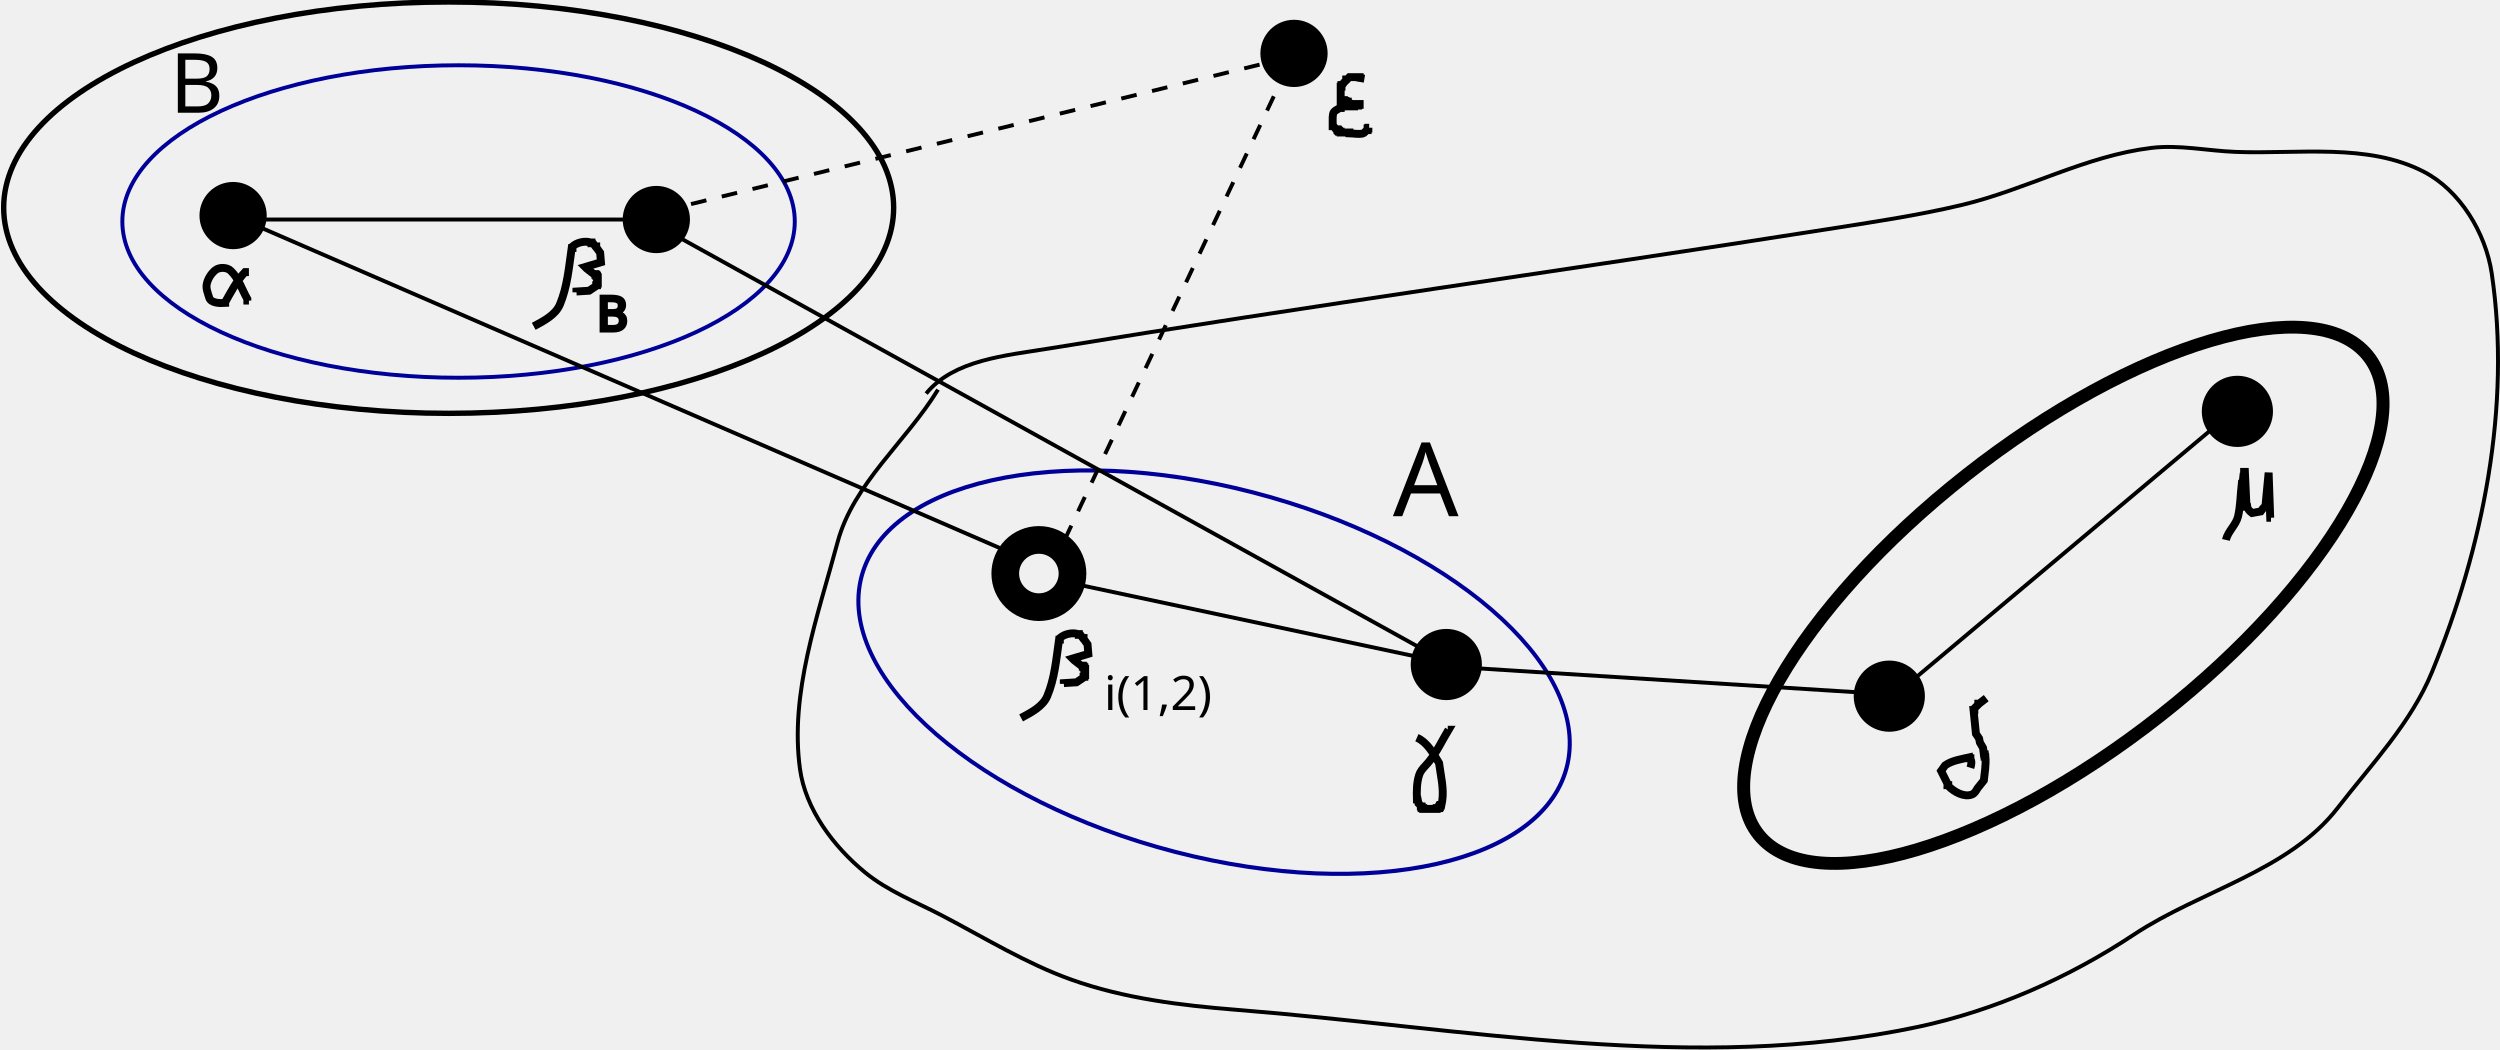
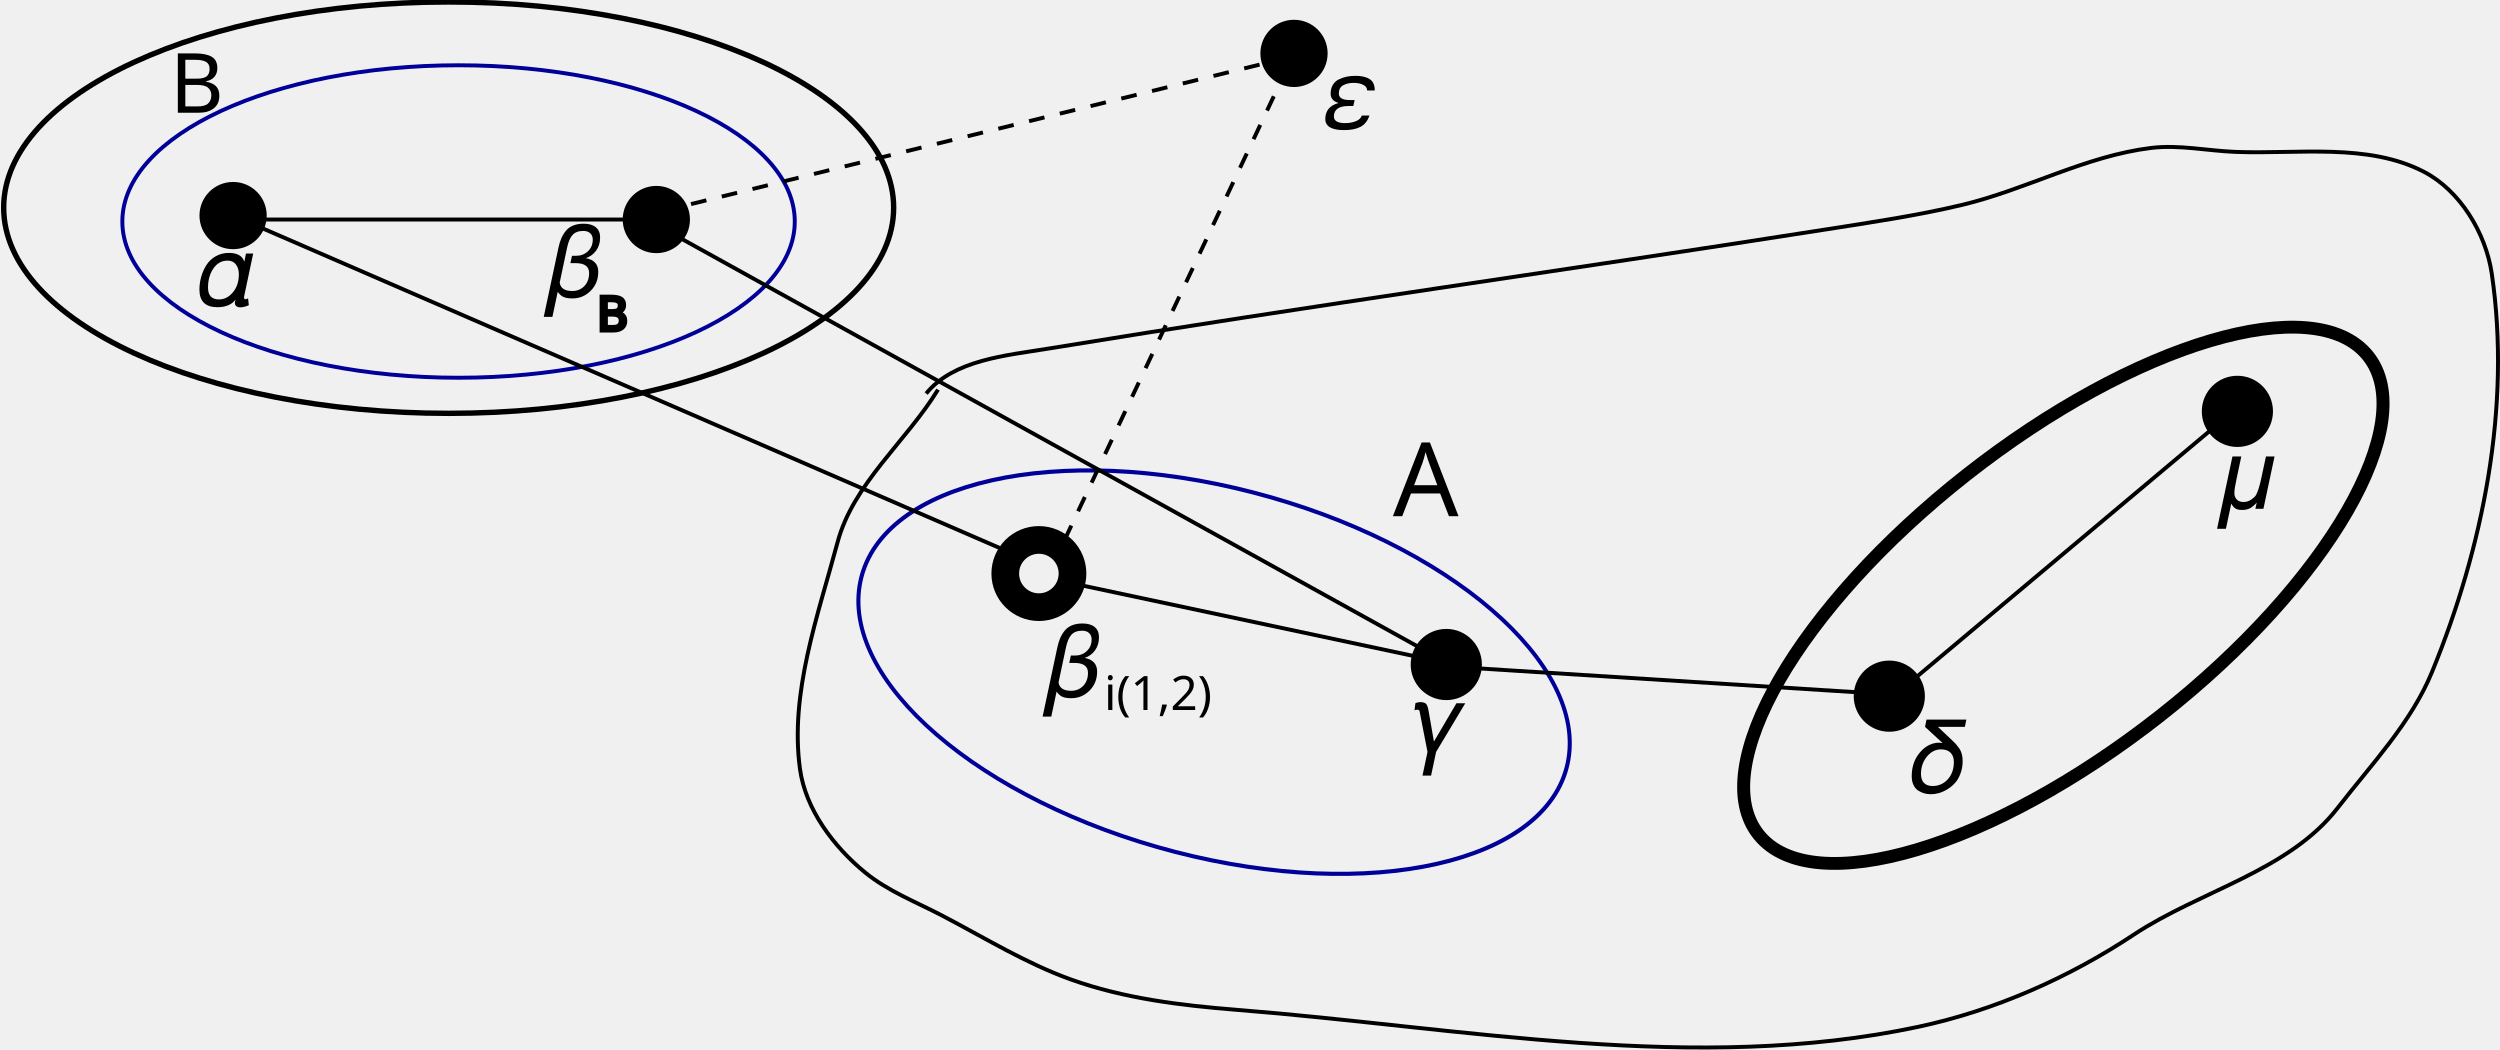
<svg xmlns="http://www.w3.org/2000/svg" version="1.2" viewport-fill="#fff" id="svg3776" width="632.038" height="265.329">
  <defs id="defs3778" />
  <ellipse cx="336.198" cy="87.686" rx="92.321" ry="46.494" transform="matrix(0.9681104,0.2505238,-0.2114351,0.977392,0,0)" id="ellipse3780" style="fill:#ffffff;fill-opacity:0;stroke:#000099;stroke-width:1.039" />
  <ellipse cx="113.43" cy="52.5" rx="112.5" ry="52" id="ellipse3782" style="fill:#ffffff;fill-opacity:0;stroke:#000000;stroke-width:1.364" />
  <ellipse cx="115.93" cy="56" rx="85" ry="39.5" id="ellipse3784" style="fill:#ffffff;fill-opacity:0;stroke:#000099" />
  <ellipse cx="312.088" cy="440.783" rx="97.956" ry="39.082" transform="matrix(0.7860637,-0.6181454,0.6268935,0.7791049,0,0)" id="ellipse3786" style="fill:#ffffff;fill-opacity:0;stroke:#000000;stroke-width:3.261" />
  <circle cx="262.645" cy="145" r="8.5" id="circle3788" style="fill-opacity:0;stroke:#000000;stroke-width:7" />
  <line x1="58.93" y1="54.5" x2="254.93" y2="139.5" id="line3790" style="fill:none;stroke:#000000" />
  <line x1="271.145" y1="147.5" x2="365.145" y2="167.5" id="line3792" style="fill:none;stroke:#000000" />
-   <path d="m 62.93,68.796 -1,0 c -2.085,2.202 -3.512,4.958 -5,7.6 l 0,0.2 c -1.415,0.102 -3.64,0.021 -4.04,-1.34 -0.33,-1.124 -0.868,-2.315 -0.62,-3.46 0.287,-1.322 1.084,-2.59 2.12,-3.46 0.996,-0.836 2.95,-0.808 3.9,0.08 2.031,1.897 2.864,4.765 4.24,7.18 l 0,0.4 0.4,0" id="path3794" style="fill:none;stroke:#000000;stroke-width:2" />
-   <path d="m 258.145,181.5 c 2.532,-1.359 5.508,-2.871 6.62,-5.52 1.882,-4.483 2.292,-9.466 2.98,-14.28 l 0.2,0 0,-0.4 c 1.189,-1.024 3.102,-1.466 4.6,-1 l 0.2,0 0,0.2 0.4,0 0.6,0.8 0.2,0 0,0.2 1,1.4 0.2,2.4 -4,1.2 0.4,0.4 1.8,1.4 0.4,0 0,0.2 0.2,0 0,0.2 0.2,0 0,0.4 0.2,0 0,1.6 -0.2,0 0,0.4 -0.2,0 0,0.2 -1.8,1.2 -3.2,0.2 0,0.2" id="path3796" style="fill:none;stroke:#000000;stroke-width:2" />
-   <text x="279.145" y="179.5" rotate="0" font-size="12" id="text3798" style="font-size:12px;font-family:Verdana">i(1,2)</text>
-   <path d="m 358.213,186.5 c 2.595,1.14 4.147,3.966 5.6,6.4 0.414,3.184 1.276,6.424 0.8,9.6 l -0.2,1 -0.2,0 0,0.2 -0.2,0 0,0.4 -0.2,0 0,0.2 -0.6,0 0,0.2 -3.4,0 0,-0.2 -0.4,0 0,-0.4 -0.2,0 0,-0.2 -0.6,-0.6 -0.2,-1 -0.2,0 c -0.062,-2.075 -0.068,-4.228 0.58,-6.2 0.416,-1.268 1.528,-2.192 2.38,-3.22 2.044,-2.466 3.388,-5.436 5.04,-8.18 l -0.2,0" id="path3800" style="fill:none;stroke:#000000;stroke-width:2" />
-   <path d="m 498.145,194.1 c 0.224,-0.698 0.415,-1.595 0,-2.2 l 0,-0.2 -0.4,0 0,-0.2 c -2.059,0.451 -4.273,0.791 -6,2 l -1,1.4 1.6,3.2 0,0.4 0.2,0 0,0.2 c 1.493,1.528 4.067,2.957 6.04,2.14 0.633,-0.262 1.019,-0.946 1.36,-1.54 l 1.6,-2 c 0.225,-1.992 0.571,-4.003 0.4,-6 l -0.2,0 0,-0.6 -0.2,0 -0.2,-1.6 -0.8,-1.4 -0.2,-1 -0.8,-1.2 -0.6,-6 0.2,0 0,-0.4 1,-1 0,-0.2 0.2,0 1.8,-1.4" id="path3802" style="fill:none;stroke:#000000;stroke-width:2" />
-   <path d="m 562.745,136.5 c 0.494,-2.166 2.549,-3.758 3.06,-5.92 0.639,-2.703 0.627,-5.52 0.94,-8.28 l 0.2,0 0.2,-1.8 0.2,0 0,-1.2 0.2,0 0.4,8.8 0.2,0 c 0.099,0.659 0.664,1.203 1.2,1.6 l 2.2,-0.4 0.6,-0.8 0.6,-0.6 0.8,-8.4 0.4,11.4 0.2,0" id="path3804" style="fill:none;stroke:#000000;stroke-width:2" />
  <circle cx="477.645" cy="176" r="8.5" id="circle3806" style="stroke:#000000" />
  <line x1="366.145" y1="168.5" x2="477.145" y2="175.5" id="line3808" style="fill:none;stroke:#000000" />
  <circle cx="565.645" cy="104" r="8.5" id="circle3810" style="stroke:#000000" />
  <line x1="478.145" y1="176.5" x2="565.145" y2="103.5" id="line3812" style="fill:none;stroke:#000000" />
  <path d="m 237.145,98.5 c -8.042,13.136 -21.418,23.721 -25.4,38.6 -5.005,18.703 -12.128,38.118 -9.5,57.3 1.401,10.225 8.512,19.664 16.5,26.2 5.706,4.668 12.764,7.39 19.3,10.8 10.851,5.661 21.371,12.193 32.9,16.3 13.31,4.741 27.615,6.483 41.7,7.6 57.272,4.541 116.111,16.277 172.3,4.3 19.323,-4.119 38.025,-12.394 54.5,-23.3 16.891,-11.181 39.212,-16.073 51.6,-32.1 8.511,-11.01 18.516,-21.426 23.8,-34.3 12.9,-31.43 20.085,-67.193 15.1,-100.8 -1.512,-10.197 -8.037,-20.977 -17.2,-25.7 -14.181,-7.31 -31.658,-4.389 -47.6,-5 -7.103,-0.272 -14.244,-1.858 -21.3,-1 -16.519,2.008 -31.614,10.536 -47.8,14.4 -11.333,2.706 -22.89,4.39 -34.4,6.2 -65.427,10.29 -131.043,19.373 -196.4,30.1 -10.895,1.788 -24.137,2.831 -31.1,11.4" id="path3814" style="fill:none;stroke:#000000" />
  <line x1="269.145" y1="136.5" x2="327.145" y2="13.5" id="line3816" style="fill:none;stroke:#000000;stroke-dasharray:4, 4" />
-   <path d="m 344.945,19.9 -1.2,-0.2 0,-0.2 -2.6,0 -0.6,0.6 -0.2,0 0,0.2 -0.6,0.6 -0.4,0.6 -0.2,0 0,0.4 -0.2,0 0,3.4 0.8,0 0,0.2 0.4,0 0,0.2 0.6,0 0,0.2 0.4,0 0.4,0.4 -0.2,0 2.4,0 0,0.2 -0.4,0 0,0.2 -1,0 0,0.2 -1,0 0,-0.2 -2.4,0.4 0,0.2 -0.2,0 c -0.645,0.395 -1.568,0.739 -1.72,1.48 -0.209,1.019 -0.053,2.08 -0.08,3.12 l 0.2,0 0.6,0.8 0.4,0 0,0.2 0.2,0 0,0.2 0.2,0 0,0.2 0.4,0 0,0.2 2.2,0 0,0.2 c 1.107,0.027 2.231,0.278 3.32,0.08 0.457,-0.083 0.72,-0.587 1.08,-0.88 l 0.2,0 0,-0.4 0.2,0 0,-0.2 0.2,0" id="path3818" style="fill:none;stroke:#000000;stroke-width:2" />
  <text x="352.145" y="130.5" rotate="0" font-size="26" id="text3820" style="font-size:26px;font-family:Verdana">A</text>
  <text x="42.93" y="28.5" rotate="0" font-size="21" id="text3822" style="font-size:21px;font-family:Verdana">B</text>
-   <text x="280.145" y="175.5" rotate="0" font-size="12" id="text3824" style="font-size:12px;font-family:Verdana;fill-opacity:0;stroke-width:7">Text</text>
-   <path d="m 134.93,82.5 c 2.532,-1.359 5.508,-2.871 6.62,-5.52 1.882,-4.483 2.292,-9.466 2.98,-14.28 l 0.2,0 0,-0.4 c 1.189,-1.024 3.102,-1.466 4.6,-1 l 0.2,0 0,0.2 0.4,0 0.6,0.8 0.2,0 0,0.2 1,1.4 0.2,2.4 -4,1.2 0.4,0.4 1.8,1.4 0.4,0 0,0.2 0.2,0 0,0.2 0.2,0 0,0.4 0.2,0 0,1.6 -0.2,0 0,0.4 -0.2,0 0,0.2 -1.8,1.2 -3.2,0.2 0,0.2" id="path3826" style="fill:none;stroke:#000000;stroke-width:2" />
  <line x1="164.93" y1="55.5" x2="59.93" y2="55.5" id="line3828" style="fill:none;stroke:#000000" />
  <line x1="168.93" y1="58.5" x2="363.93" y2="166.5" id="line3830" style="fill:none;stroke:#000000" />
  <line x1="166.93" y1="53.5" x2="325.93" y2="14.5" id="line3832" style="fill:none;stroke:#000000;stroke-dasharray:4, 4" />
  <text x="150.93" y="83.564" rotate="0" font-size="12" id="text3834" style="font-size:12px;font-family:Verdana;stroke:#000000">B</text>
  <circle cx="327.145" cy="13.5" r="8" id="circle3836" style="stroke:#000000" />
  <circle cx="58.93" cy="54.5" r="8" id="circle3838" style="stroke:#000000" />
  <circle cx="365.645" cy="168" r="8.5" id="circle3840" style="stroke:#000000" />
  <circle cx="165.93" cy="55.5" r="8" id="circle3842" style="stroke:#000000" />
+   <text xml:space="preserve" style="font-style:normal;font-weight:normal;font-size:25.307px;line-height:125%;font-family:sans-serif;letter-spacing:0px;word-spacing:0px;fill:#000000;fill-opacity:1;stroke:none;stroke-width:1px;stroke-linecap:butt;stroke-linejoin:miter;stroke-opacity:1" x="138.032" y="75.086" id="text3344">
+     <tspan id="tspan3346" x="138.032" y="75.086">𝛽</tspan>
+   </text>
+   <g id="g3646">
+     <text style="font-size:12px;font-family:Verdana" id="text3798" font-size="12" rotate="0" y="179.5" x="279.145">i(1,2)</text>
+     <text style="font-size:12px;font-family:Verdana;fill-opacity:0;stroke-width:7" id="text3824" font-size="12" rotate="0" y="175.5" x="280.145">Text</text>
+     <text id="text3344-5" y="176.156" x="264.153" style="font-style:normal;font-weight:normal;font-size:25.307px;line-height:125%;font-family:sans-serif;letter-spacing:0px;word-spacing:0px;fill:#000000;fill-opacity:1;stroke:none;stroke-width:1px;stroke-linecap:butt;stroke-linejoin:miter;stroke-opacity:1" xml:space="preserve">
+       <tspan y="176.156" x="264.153" id="tspan3346-4">𝛽</tspan>
+     </text>
+   </g>
+   <text xml:space="preserve" style="font-style:normal;font-weight:normal;font-size:25.307px;line-height:125%;font-family:sans-serif;letter-spacing:0px;word-spacing:0px;fill:#000000;fill-opacity:1;stroke:none;stroke-width:1px;stroke-linecap:butt;stroke-linejoin:miter;stroke-opacity:1" x="357.347" y="191.067" id="text3344-54">
+     <tspan id="tspan3346-2" x="357.347" y="191.067">𝛾</tspan>
+   </text>
+   <text xml:space="preserve" style="font-style:normal;font-weight:normal;font-size:25.307px;line-height:125%;font-family:sans-serif;letter-spacing:0px;word-spacing:0px;fill:#000000;fill-opacity:1;stroke:none;stroke-width:1px;stroke-linecap:butt;stroke-linejoin:miter;stroke-opacity:1" x="334.981" y="32.638" id="text3344-51">
+     <tspan id="tspan3346-8" x="334.981" y="32.638">𝜀</tspan>
+   </text>
+   <text xml:space="preserve" style="font-style:normal;font-weight:normal;font-size:25.307px;line-height:125%;font-family:sans-serif;letter-spacing:0px;word-spacing:0px;fill:#000000;fill-opacity:1;stroke:none;stroke-width:1px;stroke-linecap:butt;stroke-linejoin:miter;stroke-opacity:1" x="560.509" y="128.627" id="text3344-3">
+     <tspan id="tspan3346-0" x="560.509" y="128.627">𝜇</tspan>
+   </text>
+   <text xml:space="preserve" style="font-style:normal;font-weight:normal;font-size:25.307px;line-height:125%;font-family:sans-serif;letter-spacing:0px;word-spacing:0px;fill:#000000;fill-opacity:1;stroke:none;stroke-width:1px;stroke-linecap:butt;stroke-linejoin:miter;stroke-opacity:1" x="483.158" y="200.386" id="text3344-9">
+     <tspan id="tspan3346-3" x="483.158" y="200.386">𝛿</tspan>
+   </text>
+   <text xml:space="preserve" style="font-style:normal;font-weight:normal;font-size:25.307px;line-height:125%;font-family:sans-serif;letter-spacing:0px;word-spacing:0px;fill:#000000;fill-opacity:1;stroke:none;stroke-width:1px;stroke-linecap:butt;stroke-linejoin:miter;stroke-opacity:1" x="49.808" y="77.371" id="text3344-2">
+     <tspan id="tspan3346-45" x="49.808" y="77.371">𝛼</tspan>
+   </text>
</svg>
